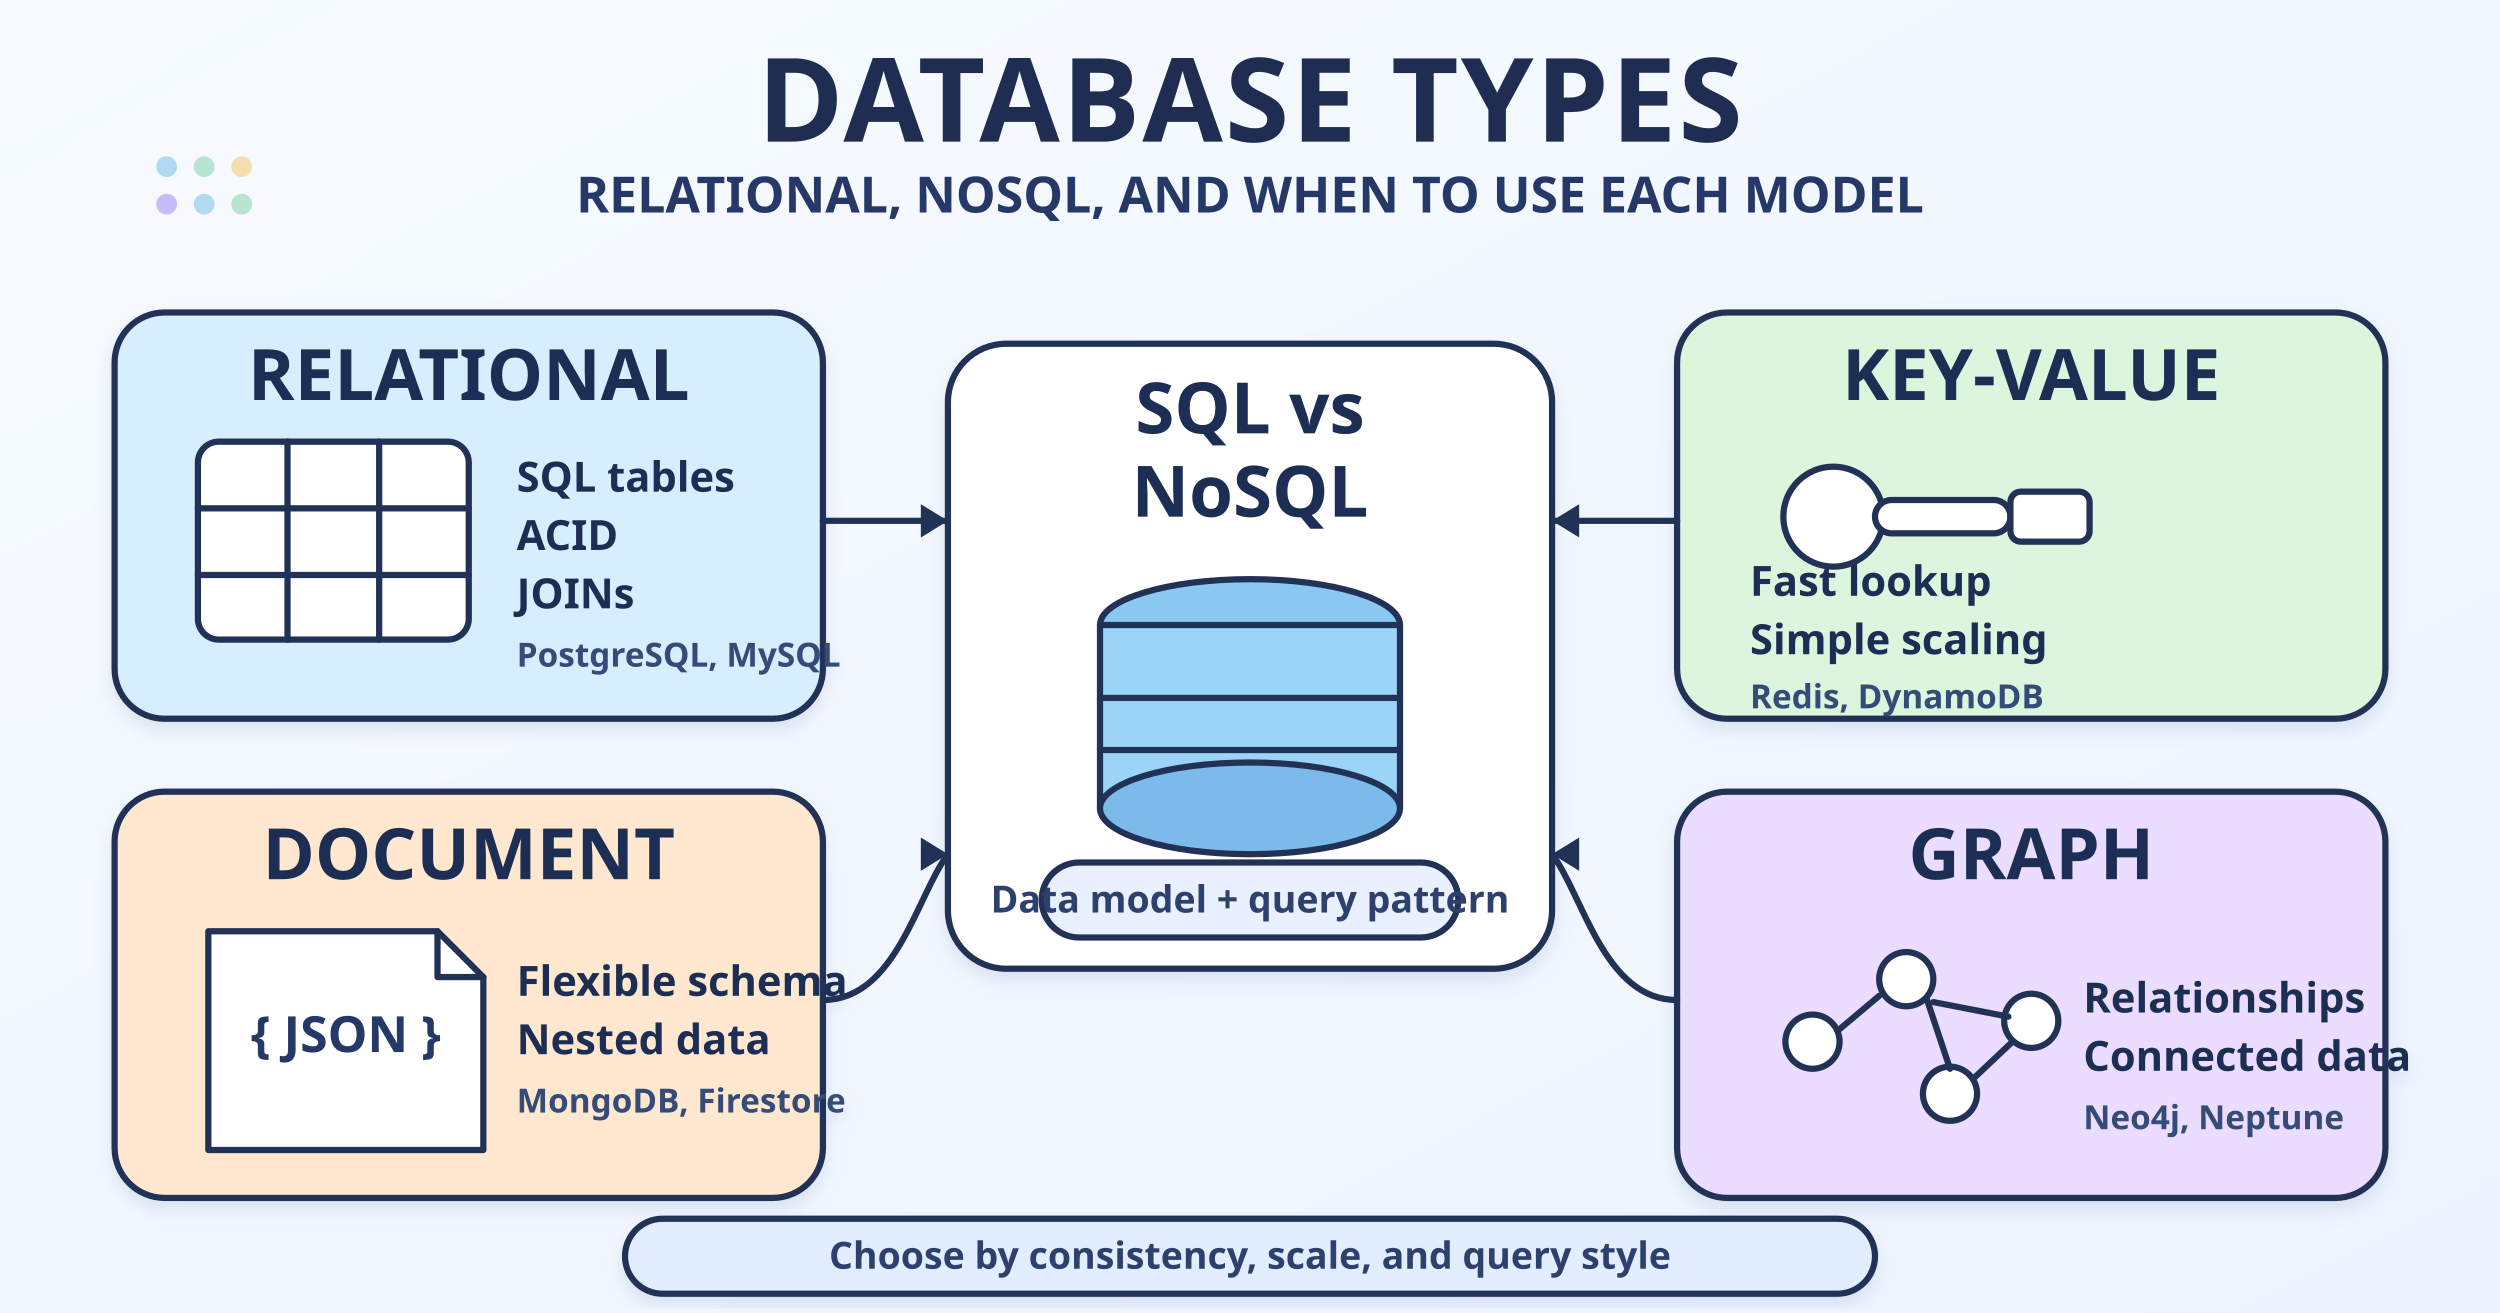
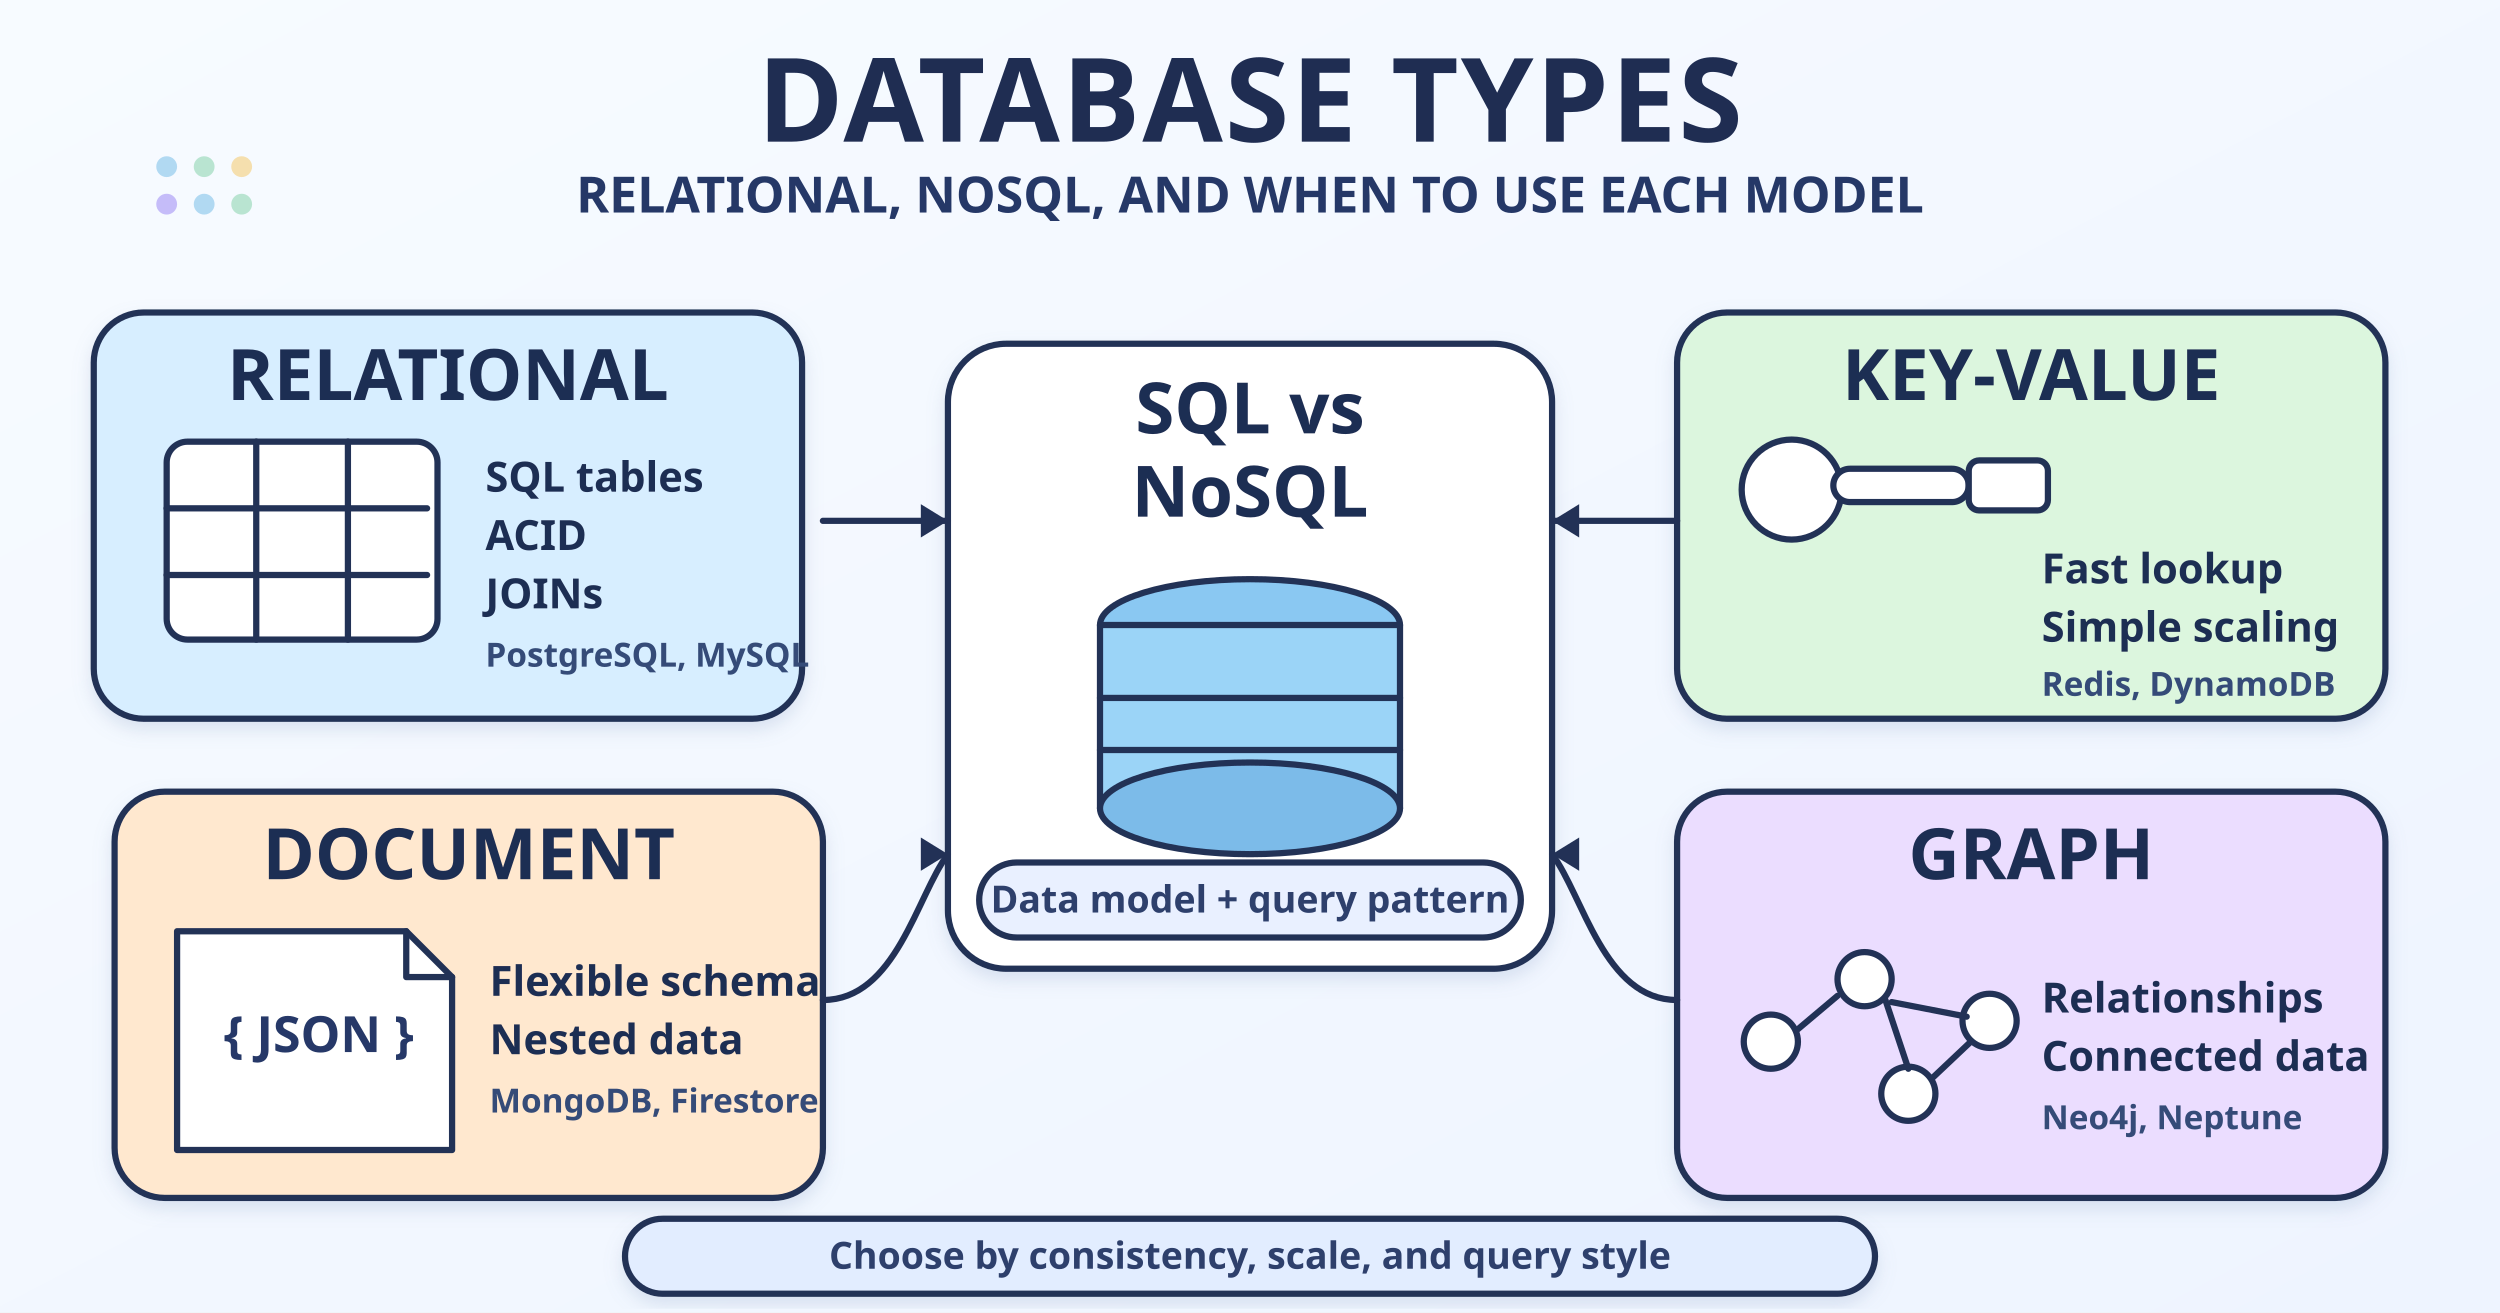
<svg xmlns="http://www.w3.org/2000/svg" viewBox="0 0 1200 630" role="img" aria-labelledby="title desc">
  <defs>
    <linearGradient id="bg" x1="0" y1="0" x2="1" y2="1">
      <stop offset="0%" stop-color="#f7fbff" />
      <stop offset="100%" stop-color="#eef4ff" />
    </linearGradient>
    <filter id="softShadow" x="-20%" y="-20%" width="140%" height="140%">
      <feDropShadow dx="0" dy="4" stdDeviation="4" flood-color="#8aa2c7" flood-opacity="0.25" />
    </filter>
    <style>
      .stroke { stroke: #223156; stroke-width: 3; stroke-linecap: round; stroke-linejoin: round; }
      .title { font: 800 56px 'Trebuchet MS', 'Segoe UI', sans-serif; fill: #1f2d52; letter-spacing: 1px; }
      .subtitle { font: 700 24px 'Trebuchet MS', 'Segoe UI', sans-serif; fill: #253867; }
      .cardTitle { font: 800 34px 'Trebuchet MS', 'Segoe UI', sans-serif; fill: #1f2d52; }
      .cardText { font: 600 20px 'Trebuchet MS', 'Segoe UI', sans-serif; fill: #1f2d52; }
      .small { font: 700 18px 'Trebuchet MS', 'Segoe UI', sans-serif; fill: #2d3f6c; }
      .mono { font: 700 16px 'Trebuchet MS', 'Segoe UI', sans-serif; fill: #344b78; }
    </style>
  </defs>
  <rect width="1200" height="630" fill="url(#bg)" />
  <g opacity="0.55">
    <circle cx="80" cy="80" r="5" fill="#78bde8" />
    <circle cx="98" cy="80" r="5" fill="#87d2ac" />
    <circle cx="116" cy="80" r="5" fill="#f4c86b" />
    <circle cx="80" cy="98" r="5" fill="#9c89f4" />
    <circle cx="98" cy="98" r="5" fill="#78bde8" />
    <circle cx="116" cy="98" r="5" fill="#87d2ac" />
    <circle cx="1090" cy="540" r="5" fill="#78bde8" />
    <circle cx="1108" cy="540" r="5" fill="#87d2ac" />
    <circle cx="1126" cy="540" r="5" fill="#f4c86b" />
    <circle cx="1090" cy="558" r="5" fill="#9c89f4" />
    <circle cx="1108" cy="558" r="5" fill="#78bde8" />
    <circle cx="1126" cy="558" r="5" fill="#87d2ac" />
  </g>
  <text x="600" y="68" text-anchor="middle" class="title">DATABASE TYPES</text>
  <text x="600" y="102" text-anchor="middle" class="subtitle">RELATIONAL, NOSQL, AND WHEN TO USE EACH MODEL</text>
  <g filter="url(#softShadow)">
    <rect x="455" y="165" width="290" height="300" rx="28" fill="#ffffff" class="stroke" />
    <text x="600" y="208" text-anchor="middle" class="cardTitle">SQL vs</text>
    <text x="600" y="248" text-anchor="middle" class="cardTitle">NoSQL</text>
    <ellipse cx="600" cy="300" rx="72" ry="22" fill="#8ac8f2" class="stroke" />
    <rect x="528" y="300" width="144" height="88" fill="#9bd4f7" class="stroke" />
    <ellipse cx="600" cy="388" rx="72" ry="22" fill="#7cbbe9" class="stroke" />
    <line x1="528" y1="335" x2="672" y2="335" class="stroke" />
    <line x1="528" y1="360" x2="672" y2="360" class="stroke" />
-     <rect x="500" y="414" width="200" height="36" rx="18" fill="#e9f0ff" class="stroke" />
+     <rect x="470" y="414" width="260" height="36" rx="18" fill="#e9f0ff" class="stroke" />
    <text x="600" y="438" text-anchor="middle" class="small">Data model + query pattern</text>
  </g>
  <g filter="url(#softShadow)">
-     <rect x="55" y="150" width="340" height="195" rx="24" fill="#d7eeff" class="stroke" />
-     <text x="225" y="192" text-anchor="middle" class="cardTitle">RELATIONAL</text>
-     <rect x="95" y="212" width="130" height="95" rx="10" fill="#ffffff" class="stroke" />
-     <line x1="95" y1="244" x2="225" y2="244" class="stroke" />
-     <line x1="95" y1="276" x2="225" y2="276" class="stroke" />
-     <line x1="138" y1="212" x2="138" y2="307" class="stroke" />
-     <line x1="182" y1="212" x2="182" y2="307" class="stroke" />
-     <text x="248" y="236" class="cardText">SQL tables</text>
-     <text x="248" y="264" class="cardText">ACID</text>
-     <text x="248" y="292" class="cardText">JOINs</text>
-     <text x="248" y="320" class="mono">PostgreSQL, MySQL</text>
+     <rect x="45" y="150" width="340" height="195" rx="24" fill="#d7eeff" class="stroke" />
+     <text x="215" y="192" text-anchor="middle" class="cardTitle">RELATIONAL</text>
+     <rect x="80" y="212" width="130" height="95" rx="10" fill="#ffffff" class="stroke" />
+     <line x1="80" y1="244" x2="205" y2="244" class="stroke" />
+     <line x1="80" y1="276" x2="205" y2="276" class="stroke" />
+     <line x1="123" y1="212" x2="123" y2="307" class="stroke" />
+     <line x1="167" y1="212" x2="167" y2="307" class="stroke" />
+     <text x="233" y="236" class="cardText">SQL tables</text>
+     <text x="233" y="264" class="cardText">ACID</text>
+     <text x="233" y="292" class="cardText">JOINs</text>
+     <text x="233" y="320" class="mono">PostgreSQL, MySQL</text>
  </g>
  <g filter="url(#softShadow)">
    <rect x="805" y="150" width="340" height="195" rx="24" fill="#dcf6de" class="stroke" />
    <text x="975" y="192" text-anchor="middle" class="cardTitle">KEY-VALUE</text>
-     <circle cx="880" cy="248" r="24" fill="#ffffff" class="stroke" />
-     <rect x="900" y="240" width="65" height="16" rx="8" fill="#ffffff" class="stroke" />
-     <rect x="965" y="236" width="38" height="24" rx="5" fill="#ffffff" class="stroke" />
-     <text x="840" y="286" class="cardText">Fast lookup</text>
-     <text x="840" y="314" class="cardText">Simple scaling</text>
-     <text x="840" y="340" class="mono">Redis, DynamoDB</text>
+     <circle cx="860" cy="235" r="24" fill="#ffffff" class="stroke" />
+     <rect x="880" y="225" width="65" height="16" rx="8" fill="#ffffff" class="stroke" />
+     <rect x="945" y="221" width="38" height="24" rx="5" fill="#ffffff" class="stroke" />
+     <text x="980" y="280" class="cardText">Fast lookup</text>
+     <text x="980" y="308" class="cardText">Simple scaling</text>
+     <text x="980" y="334" class="mono">Redis, DynamoDB</text>
  </g>
  <g filter="url(#softShadow)">
    <rect x="55" y="380" width="340" height="195" rx="24" fill="#ffe8cf" class="stroke" />
    <text x="225" y="422" text-anchor="middle" class="cardTitle">DOCUMENT</text>
-     <path d="M100 447 h110 l22 22 v83 h-132 z" fill="#ffffff" class="stroke" />
-     <path d="M210 447 v22 h22" fill="none" class="stroke" />
-     <text x="166" y="505" text-anchor="middle" class="subtitle">{ JSON }</text>
-     <text x="248" y="478" class="cardText">Flexible schema</text>
-     <text x="248" y="506" class="cardText">Nested data</text>
-     <text x="248" y="534" class="mono">MongoDB, Firestore</text>
+     <path d="M85 447 h110 l22 22 v83 h-132 z" fill="#ffffff" class="stroke" />
+     <path d="M195 447 v22 h22" fill="none" class="stroke" />
+     <text x="153" y="505" text-anchor="middle" class="subtitle">{ JSON }</text>
+     <text x="235" y="478" class="cardText">Flexible schema</text>
+     <text x="235" y="506" class="cardText">Nested data</text>
+     <text x="235" y="534" class="mono">MongoDB, Firestore</text>
  </g>
  <g filter="url(#softShadow)">
    <rect x="805" y="380" width="340" height="195" rx="24" fill="#ebddff" class="stroke" />
    <text x="975" y="422" text-anchor="middle" class="cardTitle">GRAPH</text>
-     <circle cx="870" cy="500" r="13" fill="#ffffff" class="stroke" />
-     <circle cx="915" cy="470" r="13" fill="#ffffff" class="stroke" />
-     <circle cx="936" cy="525" r="13" fill="#ffffff" class="stroke" />
-     <circle cx="975" cy="490" r="13" fill="#ffffff" class="stroke" />
-     <line x1="883" y1="494" x2="902" y2="478" class="stroke" />
-     <line x1="928" y1="481" x2="964" y2="488" class="stroke" />
-     <line x1="925" y1="480" x2="936" y2="513" class="stroke" />
-     <line x1="948" y1="517" x2="966" y2="500" class="stroke" />
-     <text x="1000" y="486" class="cardText">Relationships</text>
-     <text x="1000" y="514" class="cardText">Connected data</text>
-     <text x="1000" y="542" class="mono">Neo4j, Neptune</text>
+     <circle cx="850" cy="500" r="13" fill="#ffffff" class="stroke" />
+     <circle cx="895" cy="470" r="13" fill="#ffffff" class="stroke" />
+     <circle cx="916" cy="525" r="13" fill="#ffffff" class="stroke" />
+     <circle cx="955" cy="490" r="13" fill="#ffffff" class="stroke" />
+     <line x1="863" y1="494" x2="882" y2="478" class="stroke" />
+     <line x1="908" y1="481" x2="944" y2="488" class="stroke" />
+     <line x1="905" y1="480" x2="916" y2="513" class="stroke" />
+     <line x1="928" y1="517" x2="946" y2="500" class="stroke" />
+     <text x="980" y="486" class="cardText">Relationships</text>
+     <text x="980" y="514" class="cardText">Connected data</text>
+     <text x="980" y="542" class="mono">Neo4j, Neptune</text>
  </g>
  <g fill="none" class="stroke">
    <path d="M395 250 C430 250, 440 250, 455 250" />
    <path d="M805 250 C770 250, 760 250, 745 250" />
    <path d="M395 480 C430 480, 440 430, 455 410" />
    <path d="M805 480 C770 480, 760 430, 745 410" />
  </g>
  <g fill="#223156">
    <polygon points="455,250 442,242 442,258" />
    <polygon points="745,250 758,242 758,258" />
    <polygon points="455,410 442,402 442,418" />
    <polygon points="745,410 758,402 758,418" />
  </g>
  <g filter="url(#softShadow)">
    <rect x="300" y="585" width="600" height="36" rx="18" fill="#e2edff" class="stroke" />
    <text x="600" y="609" text-anchor="middle" class="small">Choose by consistency, scale, and query style</text>
  </g>
</svg>
